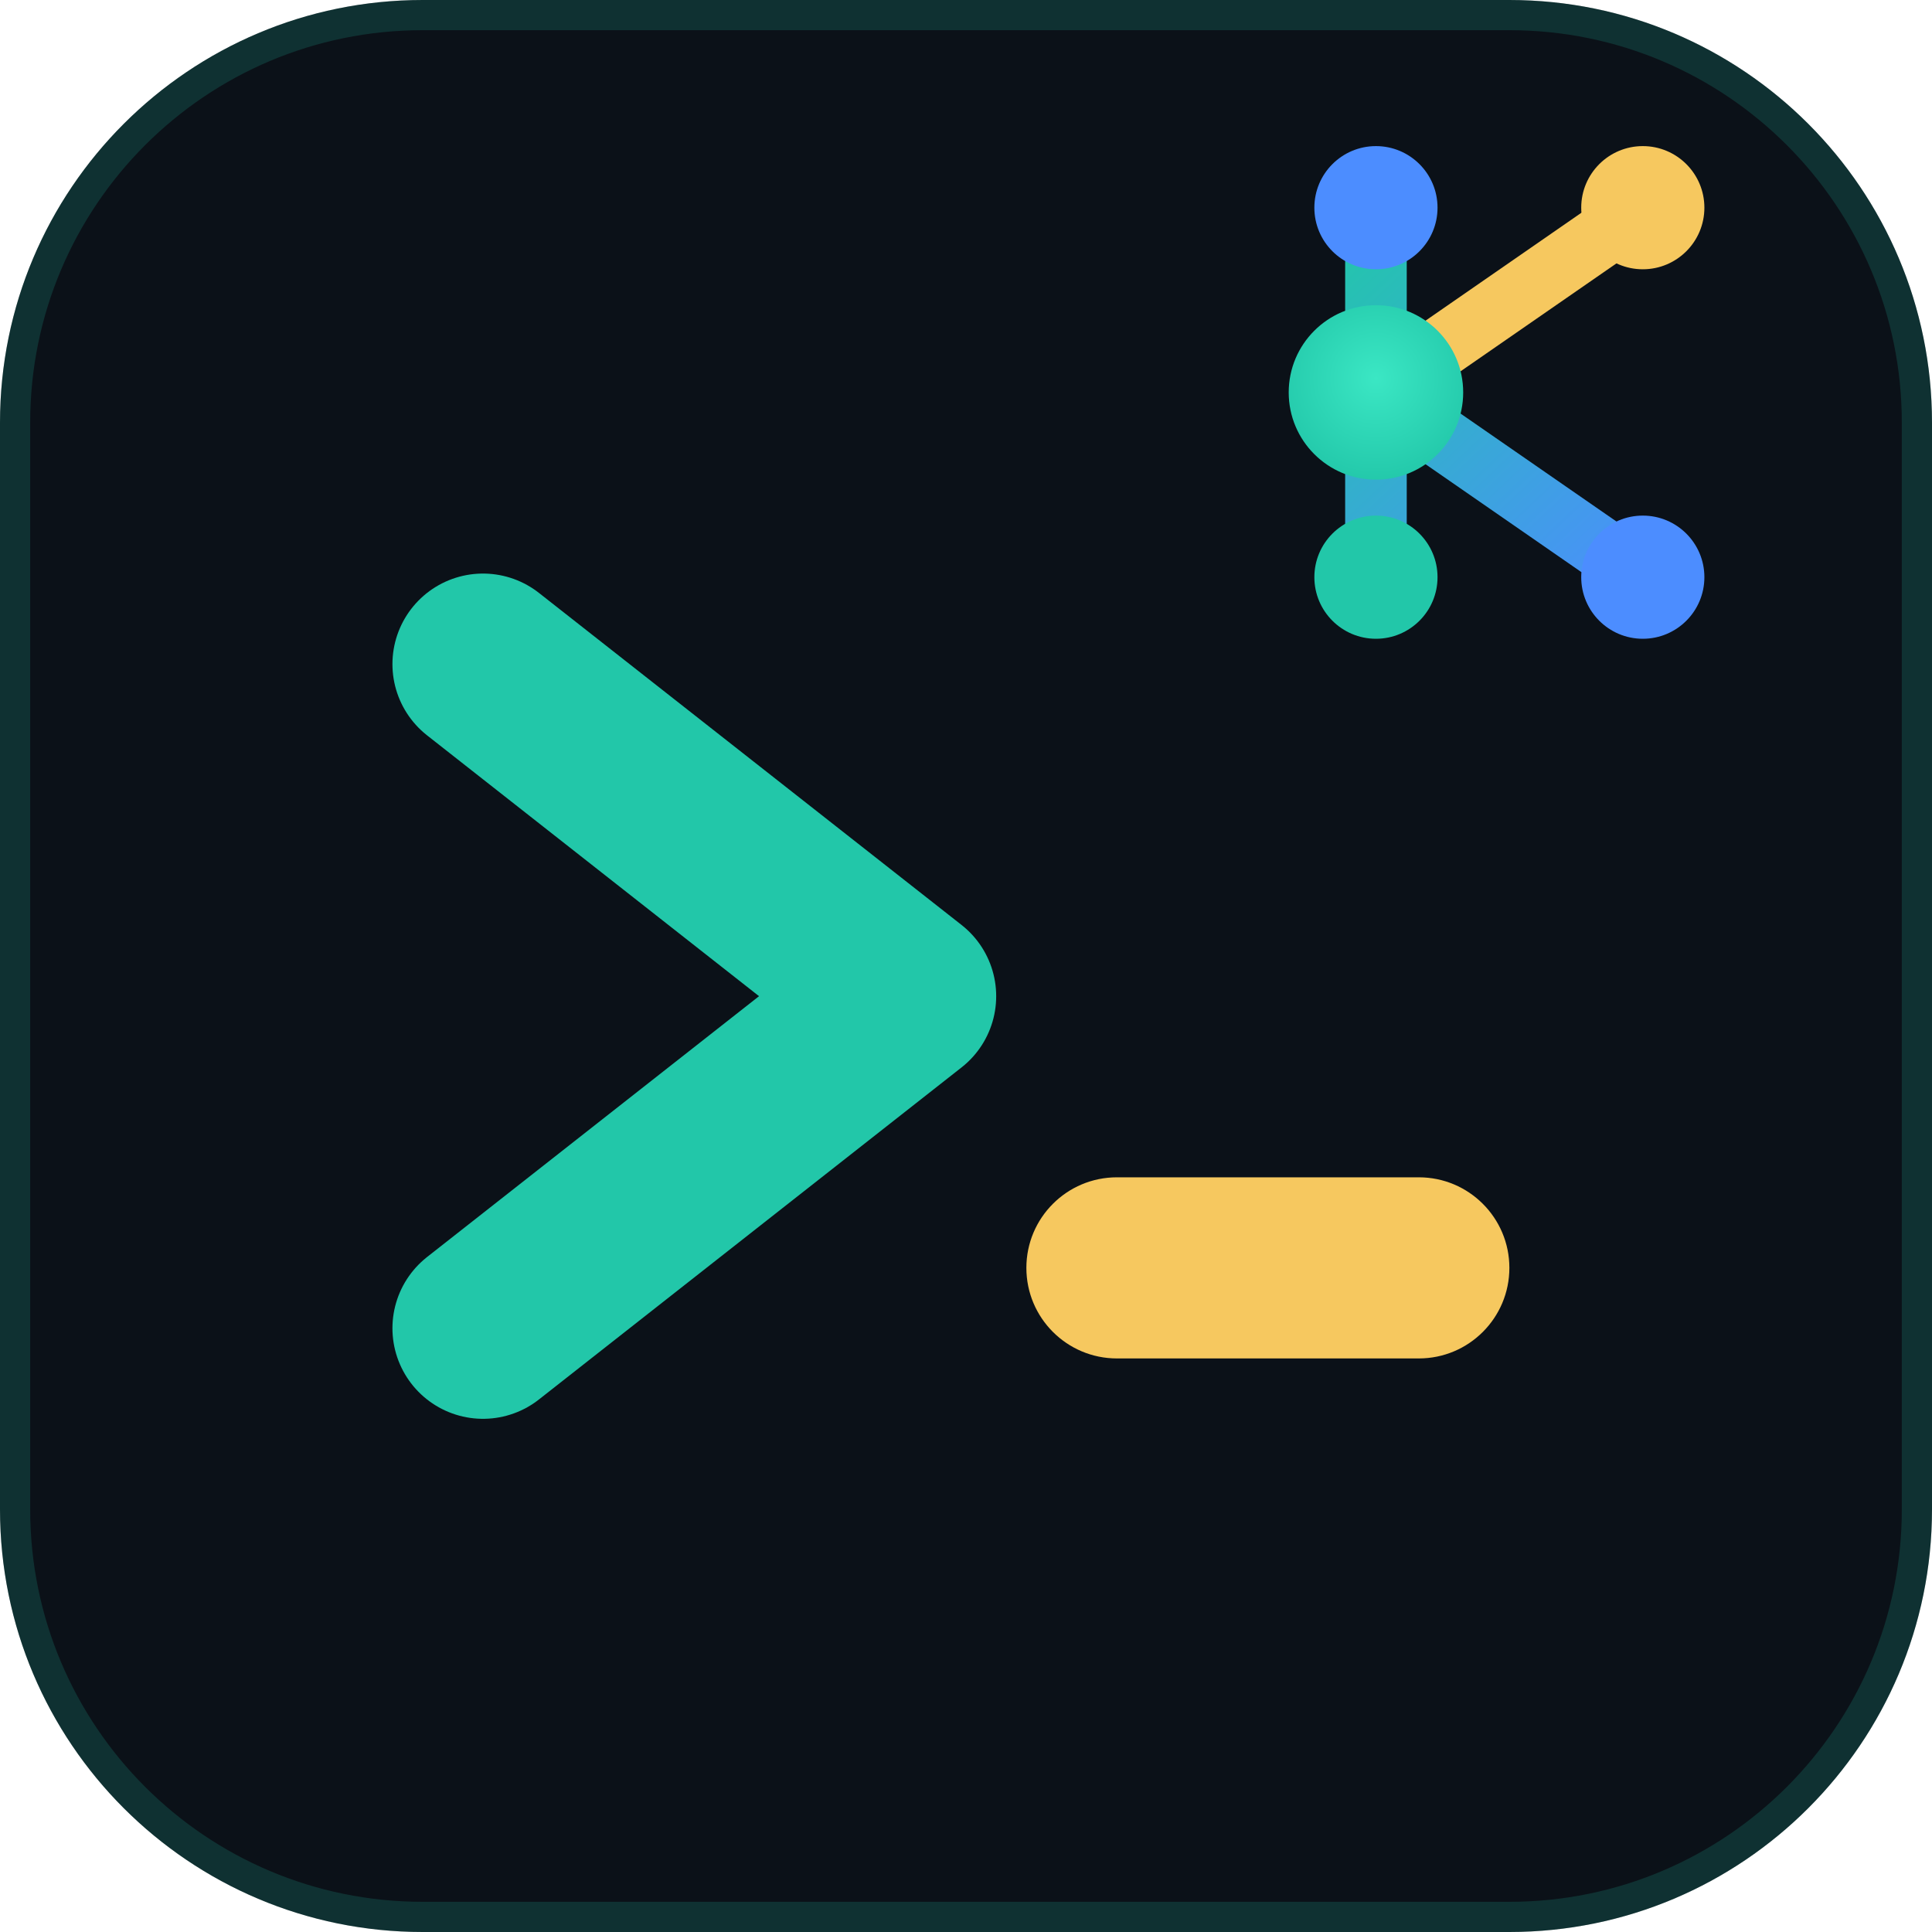
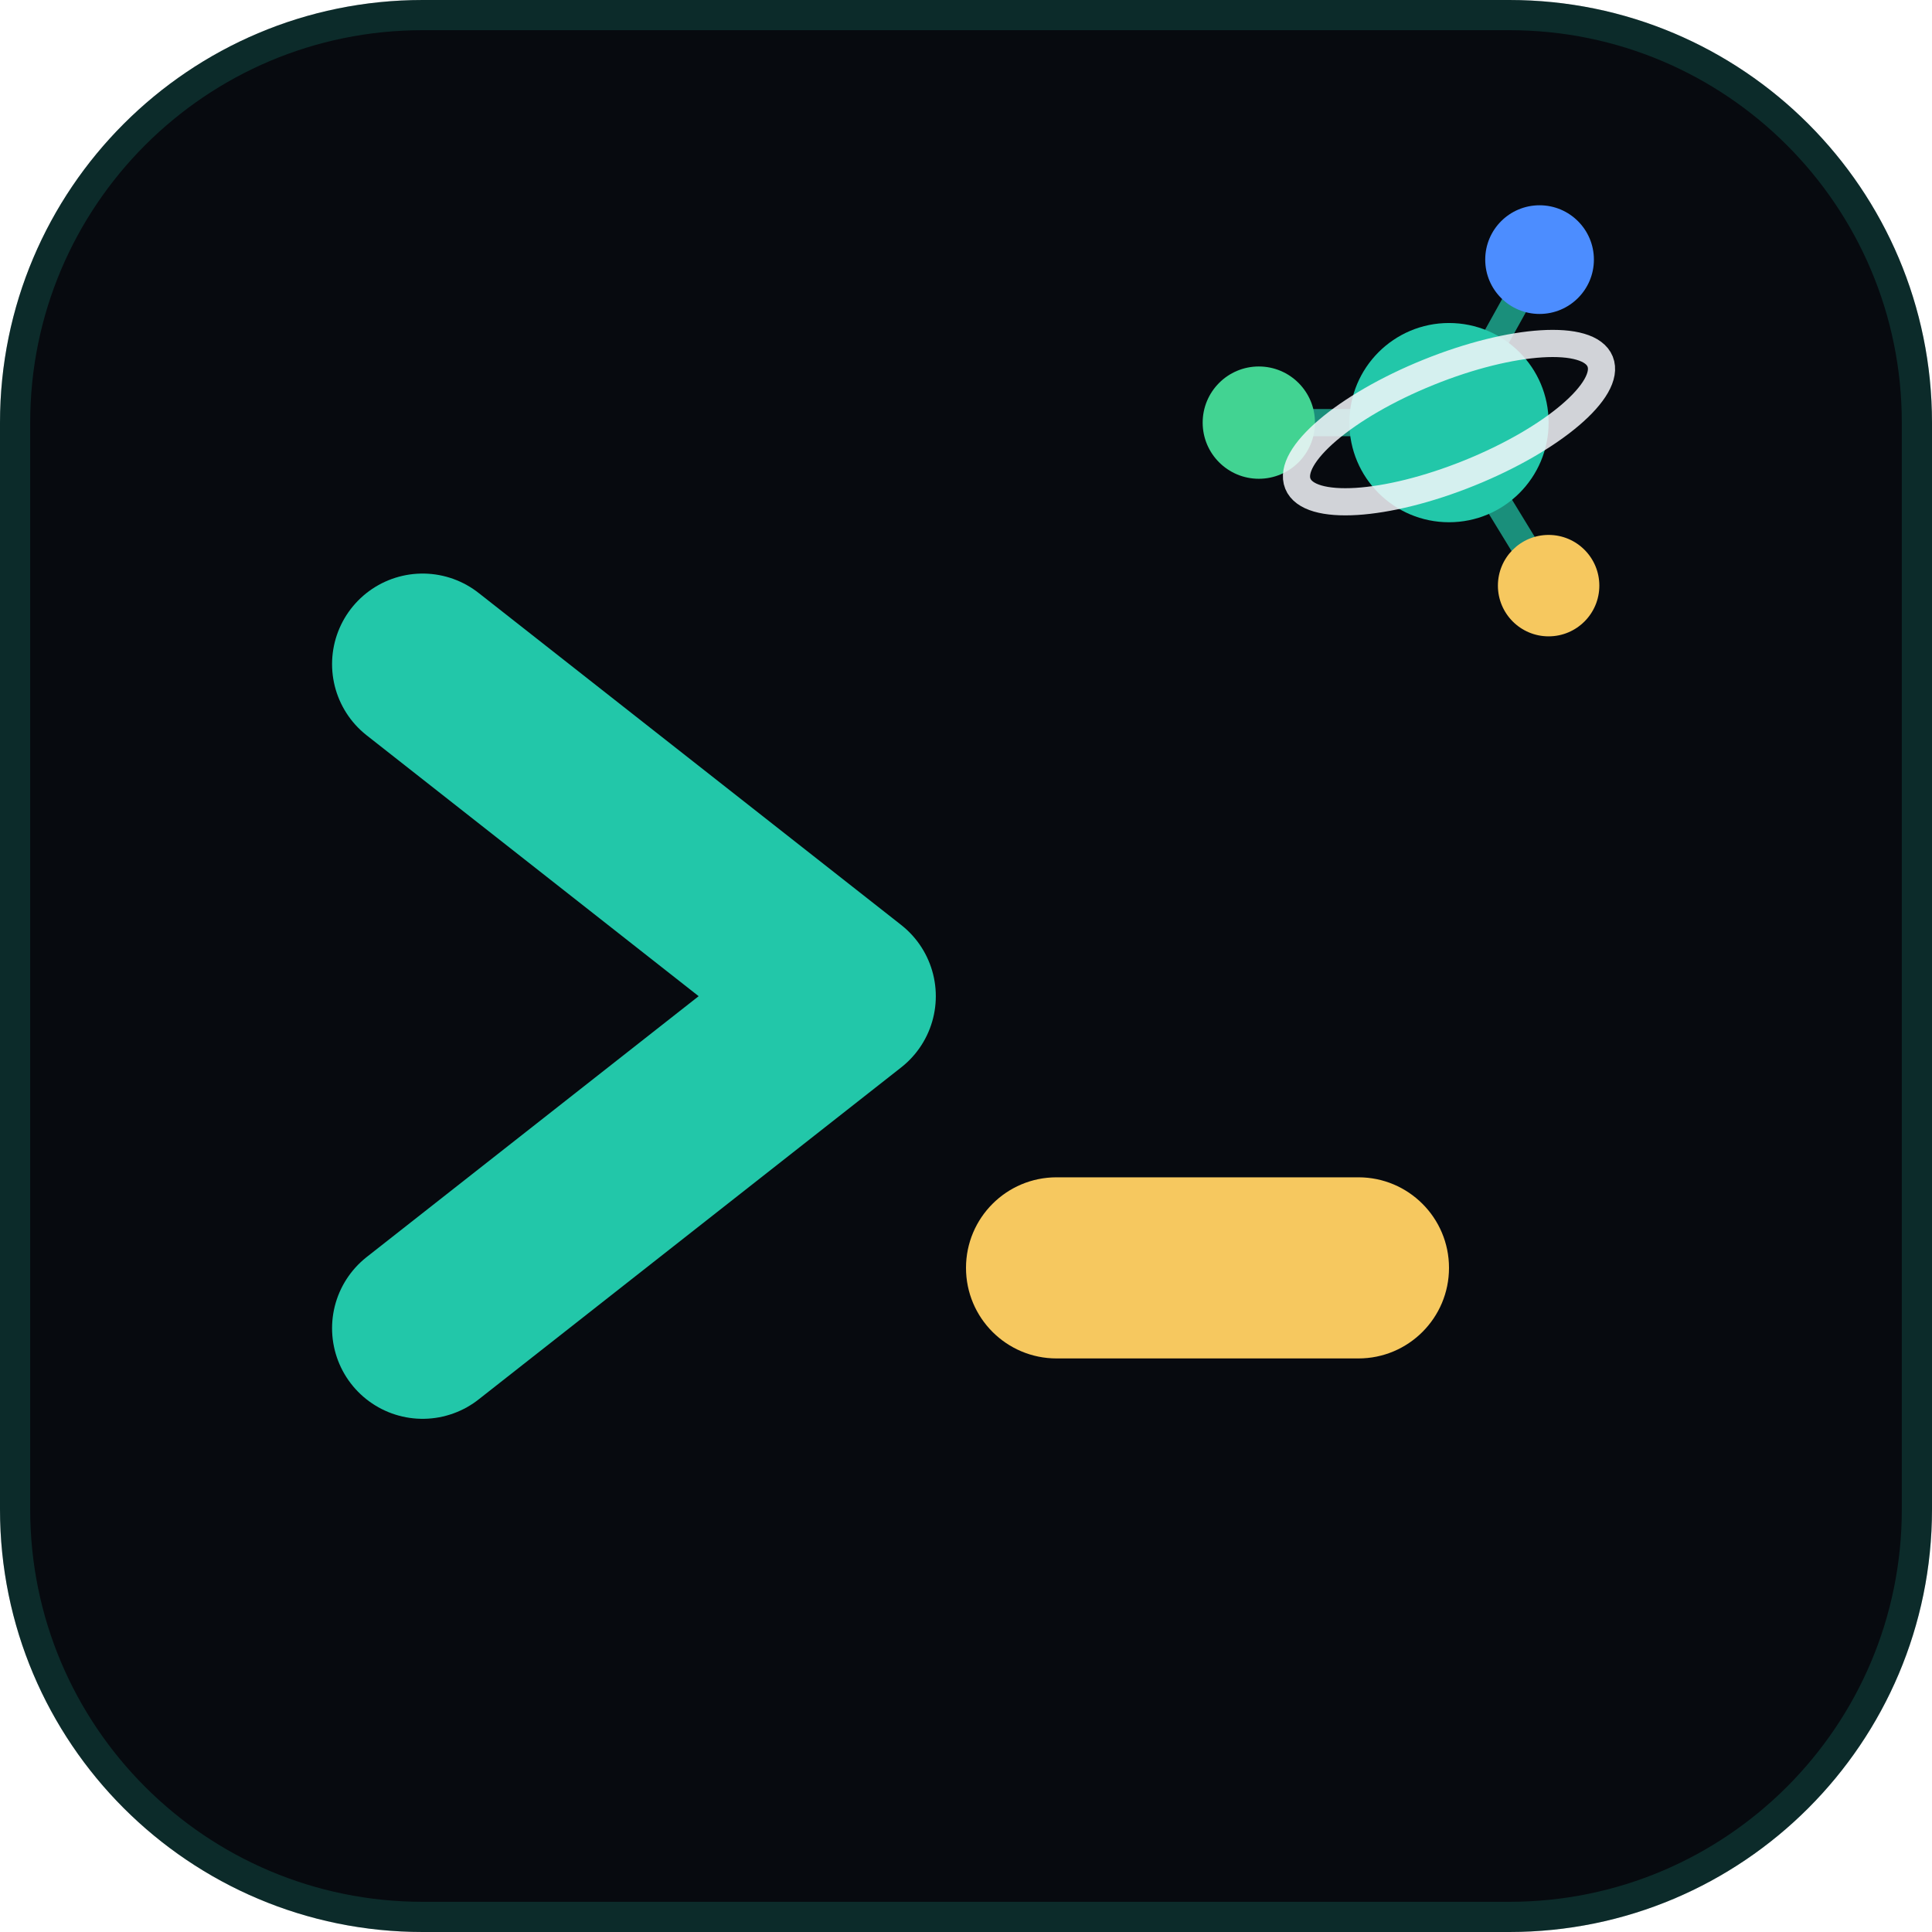
- <svg xmlns="http://www.w3.org/2000/svg" viewBox="0 0 64 64" role="img" aria-label="KawnGraph CLI">
-   <defs>
-     <linearGradient id="kgcliEdge" x1="16" y1="16" x2="48" y2="50" gradientUnits="userSpaceOnUse">
-       <stop offset="0" stop-color="#22C7A9" />
-       <stop offset="1" stop-color="#4C8DFF" />
-     </linearGradient>
-     <radialGradient id="kgcliAnchor" cx="0.5" cy="0.42" r="0.62">
-       <stop offset="0" stop-color="#3BE7C4" />
-       <stop offset="1" stop-color="#22C7A9" />
-     </radialGradient>
-   </defs>
-   <rect x="0" y="0" width="64" height="64" rx="14" fill="#0B1118" />
+ <svg xmlns="http://www.w3.org/2000/svg" viewBox="0 0 64 64" width="64" height="64" role="img" aria-labelledby="kg-cli-title kg-cli-desc">
+   <rect x="0" y="0" width="64" height="64" rx="14" fill="#070A0F" />
  <rect x="0.5" y="0.5" width="63" height="63" rx="13.5" fill="none" stroke="#22C7A9" stroke-opacity="0.18" />
-   <path d="M16 22L30 33L16 44" fill="none" stroke="#22C7A9" stroke-width="6" stroke-linecap="round" stroke-linejoin="round" />
-   <rect x="34" y="39" width="16" height="6" rx="3" fill="#F6C85F" />
-   <g transform="translate(50,13) scale(0.34) translate(-33,-32)">
-     <g fill="none" stroke="url(#kgcliEdge)" stroke-width="6" stroke-linecap="round">
-       <line x1="20" y1="14" x2="20" y2="50" />
-       <line x1="20" y1="32" x2="46" y2="50" />
+   <path d="M14 22L28 33L14 44" fill="none" stroke="#22C7A9" stroke-width="6" stroke-linecap="round" stroke-linejoin="round" />
+   <rect x="32" y="39" width="16" height="6" rx="3" fill="#F6C85F" />
+   <g transform="translate(48 14) scale(0.30) translate(-32 -32)">
+     <g stroke="#22C7A9" stroke-width="3" opacity="0.7" stroke-linecap="round">
+       <line x1="32" y1="32" x2="42" y2="14" />
+       <line x1="32" y1="32" x2="43" y2="50" />
+       <line x1="32" y1="32" x2="11" y2="32" />
    </g>
-     <line x1="20" y1="32" x2="46" y2="14" fill="none" stroke="#F6C85F" stroke-width="6" stroke-linecap="round" />
-     <circle cx="20" cy="14" r="6" fill="#4C8DFF" />
-     <circle cx="20" cy="50" r="6" fill="#22C7A9" />
-     <circle cx="46" cy="50" r="6" fill="#4C8DFF" />
-     <circle cx="46" cy="14" r="6" fill="#F6C85F" />
-     <circle cx="20" cy="32" r="8.5" fill="url(#kgcliAnchor)" />
+     <circle cx="42" cy="14" r="6" fill="#4C8DFF" />
+     <circle cx="43" cy="50" r="5.6" fill="#F6C85F" />
+     <circle cx="11" cy="32" r="6.2" fill="#42D392" />
+     <circle cx="32" cy="32" r="11" fill="#22C7A9" />
+     <ellipse cx="32" cy="32" rx="18" ry="6" fill="none" stroke="#F4F7FB" stroke-width="3" opacity="0.85" transform="rotate(-22 32 32)" />
  </g>
</svg>
